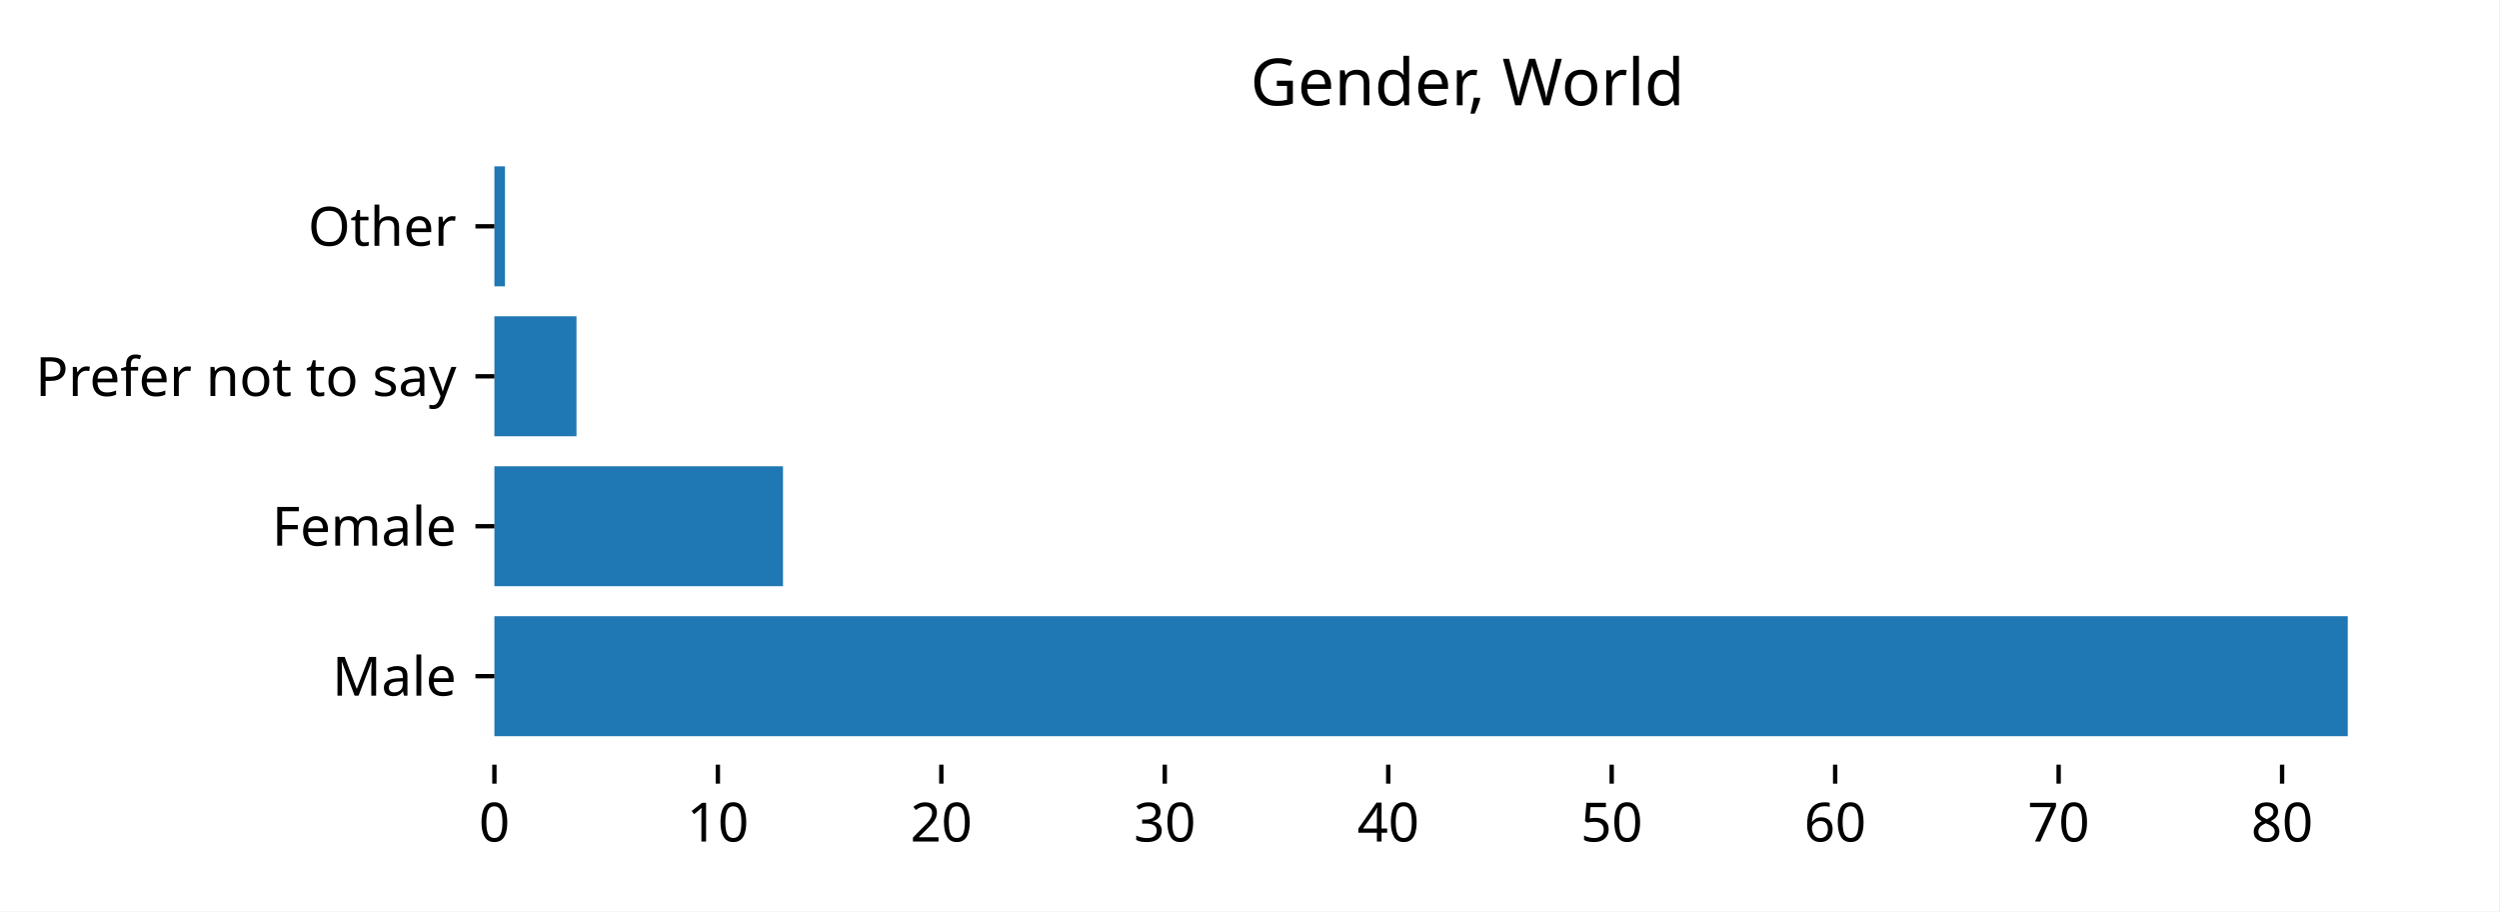
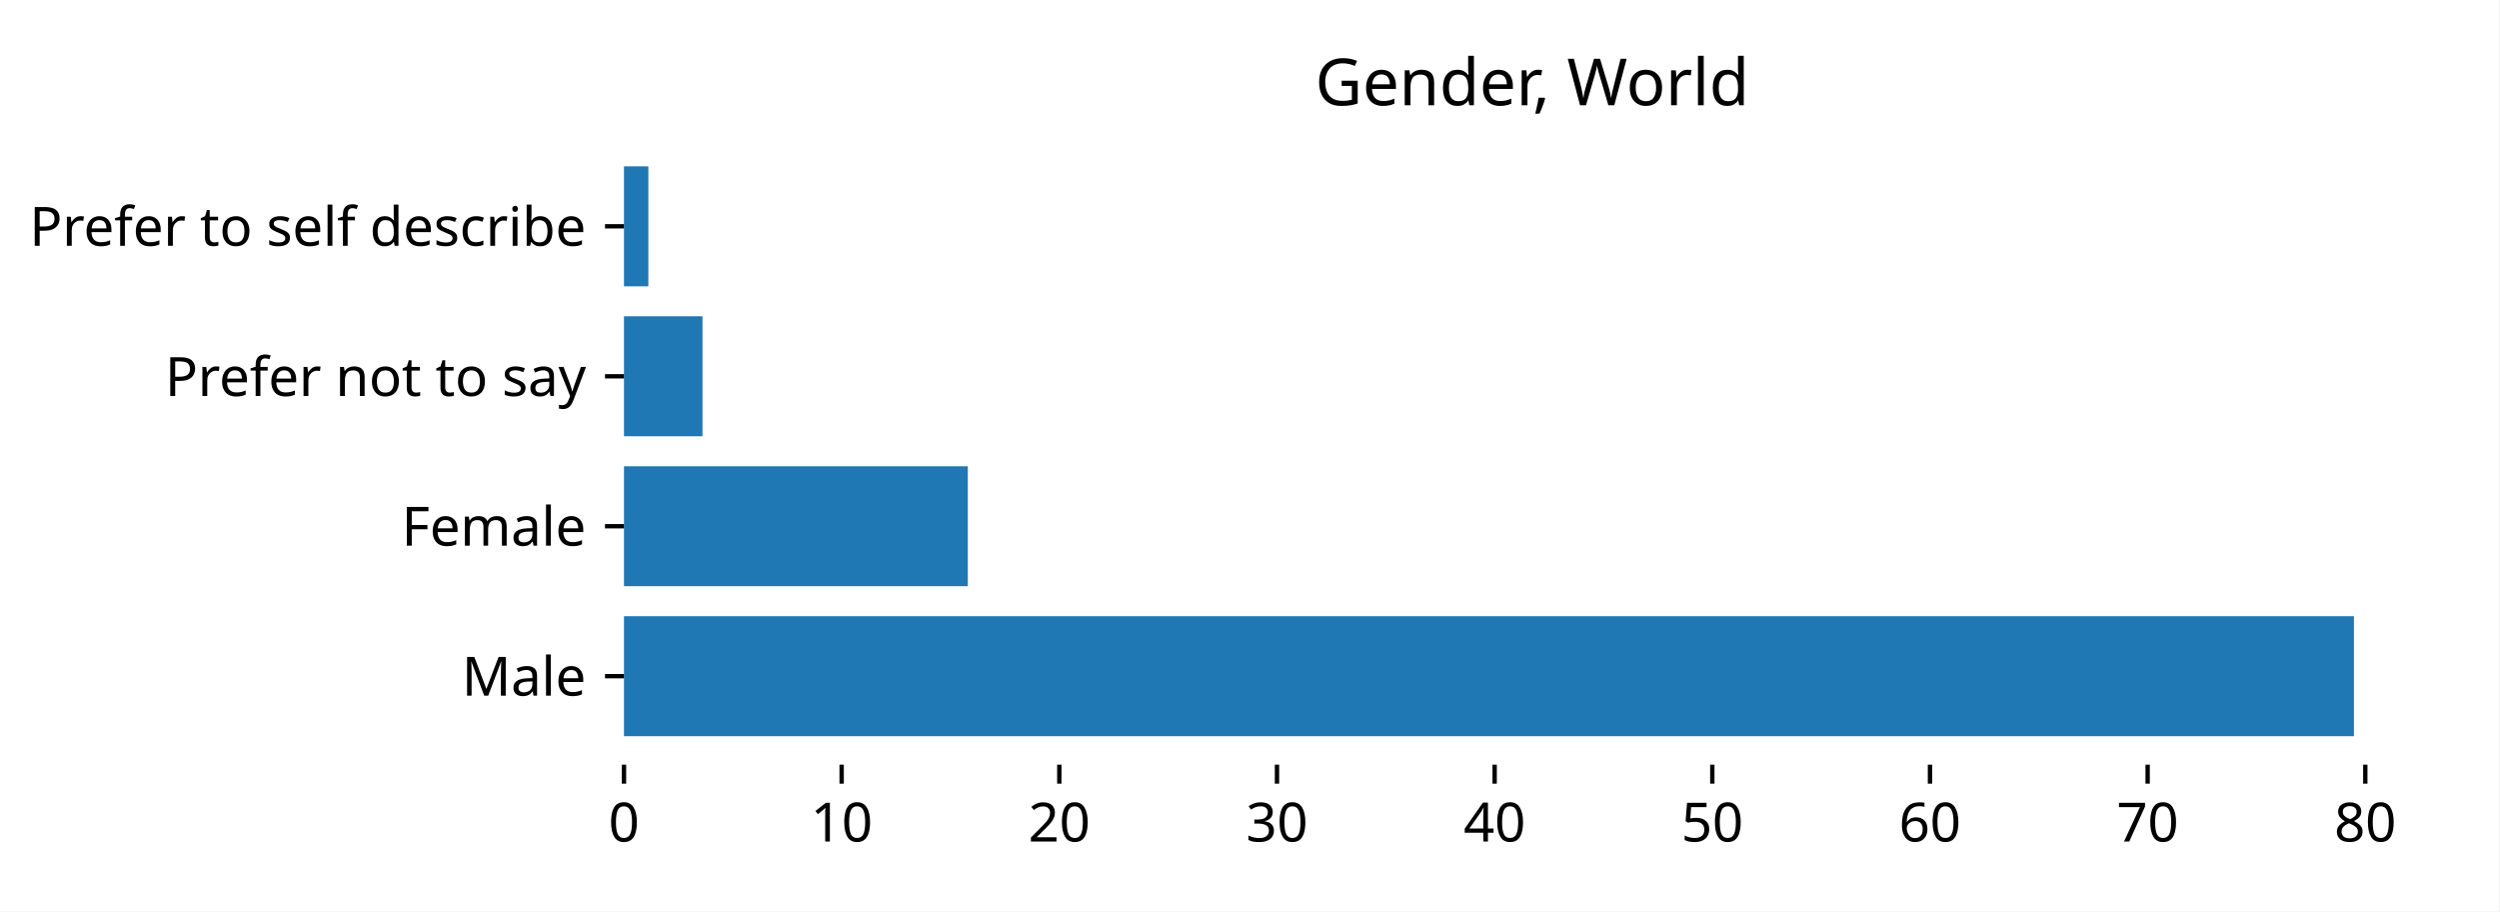
<svg xmlns="http://www.w3.org/2000/svg" xmlns:xlink="http://www.w3.org/1999/xlink" width="460.8pt" height="168pt" viewBox="0 0 460.8 168" version="1.1">
  <defs>
    <style type="text/css">*{stroke-linejoin: round; stroke-linecap: butt}</style>
  </defs>
  <g id="figure_1">
    <g id="patch_1">
      <path d="M 0 168  L 460.8 168  L 460.8 0  L 0 0  z " style="fill: #ffffff" />
    </g>
    <g id="axes_1">
      <g id="patch_2">
-         <path d="M 91.164 140.942  L 450 140.942  L 450 25.408  L 91.164 25.408  z " style="fill: #ffffff" />
+         <path d="M 115.059 140.942  L 450 140.942  L 450 25.408  L 115.059 25.408  z " style="fill: #ffffff" />
      </g>
      <g id="patch_3">
-         <path d="M 91.164 135.691  L 432.913 135.691  L 432.913 113.579  L 91.164 113.579  z " clip-path="url(#p0823bbeebf)" style="fill: #1f77b4" />
+         <path d="M 115.059 135.691  L 434.05 135.691  L 434.05 113.579  L 115.059 113.579  z " clip-path="url(#p4291b4c3d9)" style="fill: #1f77b4" />
      </g>
      <g id="patch_4">
-         <path d="M 91.164 108.051  L 144.379 108.051  L 144.379 85.939  L 91.164 85.939  z " clip-path="url(#p0823bbeebf)" style="fill: #1f77b4" />
+         <path d="M 115.059 108.051  L 178.458 108.051  L 178.458 85.939  L 115.059 85.939  z " clip-path="url(#p4291b4c3d9)" style="fill: #1f77b4" />
      </g>
      <g id="patch_5">
-         <path d="M 91.164 80.411  L 106.299 80.411  L 106.299 58.299  L 91.164 58.299  z " clip-path="url(#p0823bbeebf)" style="fill: #1f77b4" />
+         <path d="M 115.059 80.411  L 129.536 80.411  L 129.536 58.299  L 115.059 58.299  z " clip-path="url(#p4291b4c3d9)" style="fill: #1f77b4" />
      </g>
      <g id="patch_6">
-         <path d="M 91.164 52.771  L 93.117 52.771  L 93.117 30.66  L 91.164 30.66  z " clip-path="url(#p0823bbeebf)" style="fill: #1f77b4" />
+         <path d="M 115.059 52.771  L 119.552 52.771  L 119.552 30.66  L 115.059 30.66  z " clip-path="url(#p4291b4c3d9)" style="fill: #1f77b4" />
      </g>
      <g id="matplotlib.axis_1">
        <g id="xtick_1">
          <g id="line2d_1">
            <defs>
              <path id="m4c99cd72f3" d="M 0 0  L 0 3.5  " style="stroke: #000000; stroke-width: 0.8" />
            </defs>
            <g>
-               <use xlink:href="#m4c99cd72f3" x="91.164" y="140.942" style="stroke: #000000; stroke-width: 0.8" />
+               <use xlink:href="#m4c99cd72f3" x="115.059" y="140.942" style="stroke: #000000; stroke-width: 0.8" />
            </g>
          </g>
          <g id="text_1">
-             <text style="font: 10px 'sans-serif'; text-anchor: middle" x="91.164" y="155.116" transform="rotate(-0, 91.16406, 155.1156)">0</text>
+             <text style="font: 10px 'sans-serif'; text-anchor: middle" x="115.059" y="155.116" transform="rotate(-0, 115.0594, 155.1156)">0</text>
          </g>
        </g>
        <g id="xtick_2">
          <g id="line2d_2">
            <g>
-               <use xlink:href="#m4c99cd72f3" x="132.369" y="140.942" style="stroke: #000000; stroke-width: 0.8" />
+               <use xlink:href="#m4c99cd72f3" x="155.195" y="140.942" style="stroke: #000000; stroke-width: 0.8" />
            </g>
          </g>
          <g id="text_2">
-             <text style="font: 10px 'sans-serif'; text-anchor: middle" x="132.369" y="155.116" transform="rotate(-0, 132.3692, 155.1156)">10</text>
+             <text style="font: 10px 'sans-serif'; text-anchor: middle" x="155.195" y="155.116" transform="rotate(-0, 155.1953, 155.1156)">10</text>
          </g>
        </g>
        <g id="xtick_3">
          <g id="line2d_3">
            <g>
-               <use xlink:href="#m4c99cd72f3" x="173.574" y="140.942" style="stroke: #000000; stroke-width: 0.8" />
+               <use xlink:href="#m4c99cd72f3" x="195.331" y="140.942" style="stroke: #000000; stroke-width: 0.8" />
            </g>
          </g>
          <g id="text_3">
-             <text style="font: 10px 'sans-serif'; text-anchor: middle" x="173.574" y="155.116" transform="rotate(-0, 173.5743, 155.1156)">20</text>
+             <text style="font: 10px 'sans-serif'; text-anchor: middle" x="195.331" y="155.116" transform="rotate(-0, 195.3313, 155.1156)">20</text>
          </g>
        </g>
        <g id="xtick_4">
          <g id="line2d_4">
            <g>
-               <use xlink:href="#m4c99cd72f3" x="214.779" y="140.942" style="stroke: #000000; stroke-width: 0.8" />
+               <use xlink:href="#m4c99cd72f3" x="235.467" y="140.942" style="stroke: #000000; stroke-width: 0.8" />
            </g>
          </g>
          <g id="text_4">
-             <text style="font: 10px 'sans-serif'; text-anchor: middle" x="214.779" y="155.116" transform="rotate(-0, 214.7794, 155.1156)">30</text>
+             <text style="font: 10px 'sans-serif'; text-anchor: middle" x="235.467" y="155.116" transform="rotate(-0, 235.4673, 155.1156)">30</text>
          </g>
        </g>
        <g id="xtick_5">
          <g id="line2d_5">
            <g>
-               <use xlink:href="#m4c99cd72f3" x="255.984" y="140.942" style="stroke: #000000; stroke-width: 0.8" />
+               <use xlink:href="#m4c99cd72f3" x="275.603" y="140.942" style="stroke: #000000; stroke-width: 0.8" />
            </g>
          </g>
          <g id="text_5">
-             <text style="font: 10px 'sans-serif'; text-anchor: middle" x="255.984" y="155.116" transform="rotate(-0, 255.9845, 155.1156)">40</text>
+             <text style="font: 10px 'sans-serif'; text-anchor: middle" x="275.603" y="155.116" transform="rotate(-0, 275.6032, 155.1156)">40</text>
          </g>
        </g>
        <g id="xtick_6">
          <g id="line2d_6">
            <g>
-               <use xlink:href="#m4c99cd72f3" x="297.19" y="140.942" style="stroke: #000000; stroke-width: 0.8" />
+               <use xlink:href="#m4c99cd72f3" x="315.739" y="140.942" style="stroke: #000000; stroke-width: 0.8" />
            </g>
          </g>
          <g id="text_6">
-             <text style="font: 10px 'sans-serif'; text-anchor: middle" x="297.19" y="155.116" transform="rotate(-0, 297.1896, 155.1156)">50</text>
+             <text style="font: 10px 'sans-serif'; text-anchor: middle" x="315.739" y="155.116" transform="rotate(-0, 315.7392, 155.1156)">50</text>
          </g>
        </g>
        <g id="xtick_7">
          <g id="line2d_7">
            <g>
-               <use xlink:href="#m4c99cd72f3" x="338.395" y="140.942" style="stroke: #000000; stroke-width: 0.8" />
+               <use xlink:href="#m4c99cd72f3" x="355.875" y="140.942" style="stroke: #000000; stroke-width: 0.8" />
            </g>
          </g>
          <g id="text_7">
-             <text style="font: 10px 'sans-serif'; text-anchor: middle" x="338.395" y="155.116" transform="rotate(-0, 338.3947, 155.1156)">60</text>
+             <text style="font: 10px 'sans-serif'; text-anchor: middle" x="355.875" y="155.116" transform="rotate(-0, 355.8752, 155.1156)">60</text>
          </g>
        </g>
        <g id="xtick_8">
          <g id="line2d_8">
            <g>
-               <use xlink:href="#m4c99cd72f3" x="379.6" y="140.942" style="stroke: #000000; stroke-width: 0.8" />
+               <use xlink:href="#m4c99cd72f3" x="396.011" y="140.942" style="stroke: #000000; stroke-width: 0.8" />
            </g>
          </g>
          <g id="text_8">
-             <text style="font: 10px 'sans-serif'; text-anchor: middle" x="379.6" y="155.116" transform="rotate(-0, 379.5998, 155.1156)">70</text>
+             <text style="font: 10px 'sans-serif'; text-anchor: middle" x="396.011" y="155.116" transform="rotate(-0, 396.0111, 155.1156)">70</text>
          </g>
        </g>
        <g id="xtick_9">
          <g id="line2d_9">
            <g>
-               <use xlink:href="#m4c99cd72f3" x="420.805" y="140.942" style="stroke: #000000; stroke-width: 0.8" />
+               <use xlink:href="#m4c99cd72f3" x="436.147" y="140.942" style="stroke: #000000; stroke-width: 0.8" />
            </g>
          </g>
          <g id="text_9">
-             <text style="font: 10px 'sans-serif'; text-anchor: middle" x="420.805" y="155.116" transform="rotate(-0, 420.8049, 155.1156)">80</text>
+             <text style="font: 10px 'sans-serif'; text-anchor: middle" x="436.147" y="155.116" transform="rotate(-0, 436.1471, 155.1156)">80</text>
          </g>
        </g>
      </g>
      <g id="matplotlib.axis_2">
        <g id="ytick_1">
          <g id="line2d_10">
            <defs>
              <path id="m8e343aef83" d="M 0 0  L -3.5 0  " style="stroke: #000000; stroke-width: 0.8" />
            </defs>
            <g>
-               <use xlink:href="#m8e343aef83" x="91.164" y="124.635" style="stroke: #000000; stroke-width: 0.8" />
+               <use xlink:href="#m8e343aef83" x="115.059" y="124.635" style="stroke: #000000; stroke-width: 0.8" />
            </g>
          </g>
          <g id="text_10">
-             <text style="font: 10px 'sans-serif'; text-anchor: end" x="84.164" y="128.221" transform="rotate(-0, 84.16406, 128.2215)">Male</text>
+             <text style="font: 10px 'sans-serif'; text-anchor: end" x="108.059" y="128.221" transform="rotate(-0, 108.0594, 128.2215)">Male</text>
          </g>
        </g>
        <g id="ytick_2">
          <g id="line2d_11">
            <g>
-               <use xlink:href="#m8e343aef83" x="91.164" y="96.995" style="stroke: #000000; stroke-width: 0.8" />
+               <use xlink:href="#m8e343aef83" x="115.059" y="96.995" style="stroke: #000000; stroke-width: 0.8" />
            </g>
          </g>
          <g id="text_11">
-             <text style="font: 10px 'sans-serif'; text-anchor: end" x="84.164" y="100.582" transform="rotate(-0, 84.16406, 100.5817)">Female</text>
+             <text style="font: 10px 'sans-serif'; text-anchor: end" x="108.059" y="100.582" transform="rotate(-0, 108.0594, 100.5817)">Female</text>
          </g>
        </g>
        <g id="ytick_3">
          <g id="line2d_12">
            <g>
-               <use xlink:href="#m8e343aef83" x="91.164" y="69.355" style="stroke: #000000; stroke-width: 0.8" />
+               <use xlink:href="#m8e343aef83" x="115.059" y="69.355" style="stroke: #000000; stroke-width: 0.8" />
            </g>
          </g>
          <g id="text_12">
-             <text style="font: 10px 'sans-serif'; text-anchor: end" x="84.164" y="72.993" transform="rotate(-0, 84.16406, 72.99279)">Prefer not to say</text>
+             <text style="font: 10px 'sans-serif'; text-anchor: end" x="108.059" y="72.993" transform="rotate(-0, 108.0594, 72.99279)">Prefer not to say</text>
          </g>
        </g>
        <g id="ytick_4">
          <g id="line2d_13">
            <g>
-               <use xlink:href="#m8e343aef83" x="91.164" y="41.716" style="stroke: #000000; stroke-width: 0.8" />
+               <use xlink:href="#m8e343aef83" x="115.059" y="41.716" style="stroke: #000000; stroke-width: 0.8" />
            </g>
          </g>
          <g id="text_13">
-             <text style="font: 10px 'sans-serif'; text-anchor: end" x="84.164" y="45.302" transform="rotate(-0, 84.16406, 45.30228)">Other</text>
+             <text style="font: 10px 'sans-serif'; text-anchor: end" x="108.059" y="45.302" transform="rotate(-0, 108.0594, 45.30228)">Prefer to self describe</text>
          </g>
        </g>
      </g>
      <g id="text_14">
-         <text style="font: 12px 'sans-serif'; text-anchor: middle" x="270.582" y="19.408" transform="rotate(-0, 270.582, 19.40812)">Gender, World</text>
+         <text style="font: 12px 'sans-serif'; text-anchor: middle" x="282.53" y="19.408" transform="rotate(-0, 282.5297, 19.40812)">Gender, World</text>
      </g>
    </g>
  </g>
  <defs>
-     <clipPath id="p0823bbeebf">
-       <rect x="91.164" y="25.408" width="358.836" height="115.534" />
+     <clipPath id="p4291b4c3d9">
+       <rect x="115.059" y="25.408" width="334.941" height="115.534" />
    </clipPath>
  </defs>
</svg>
